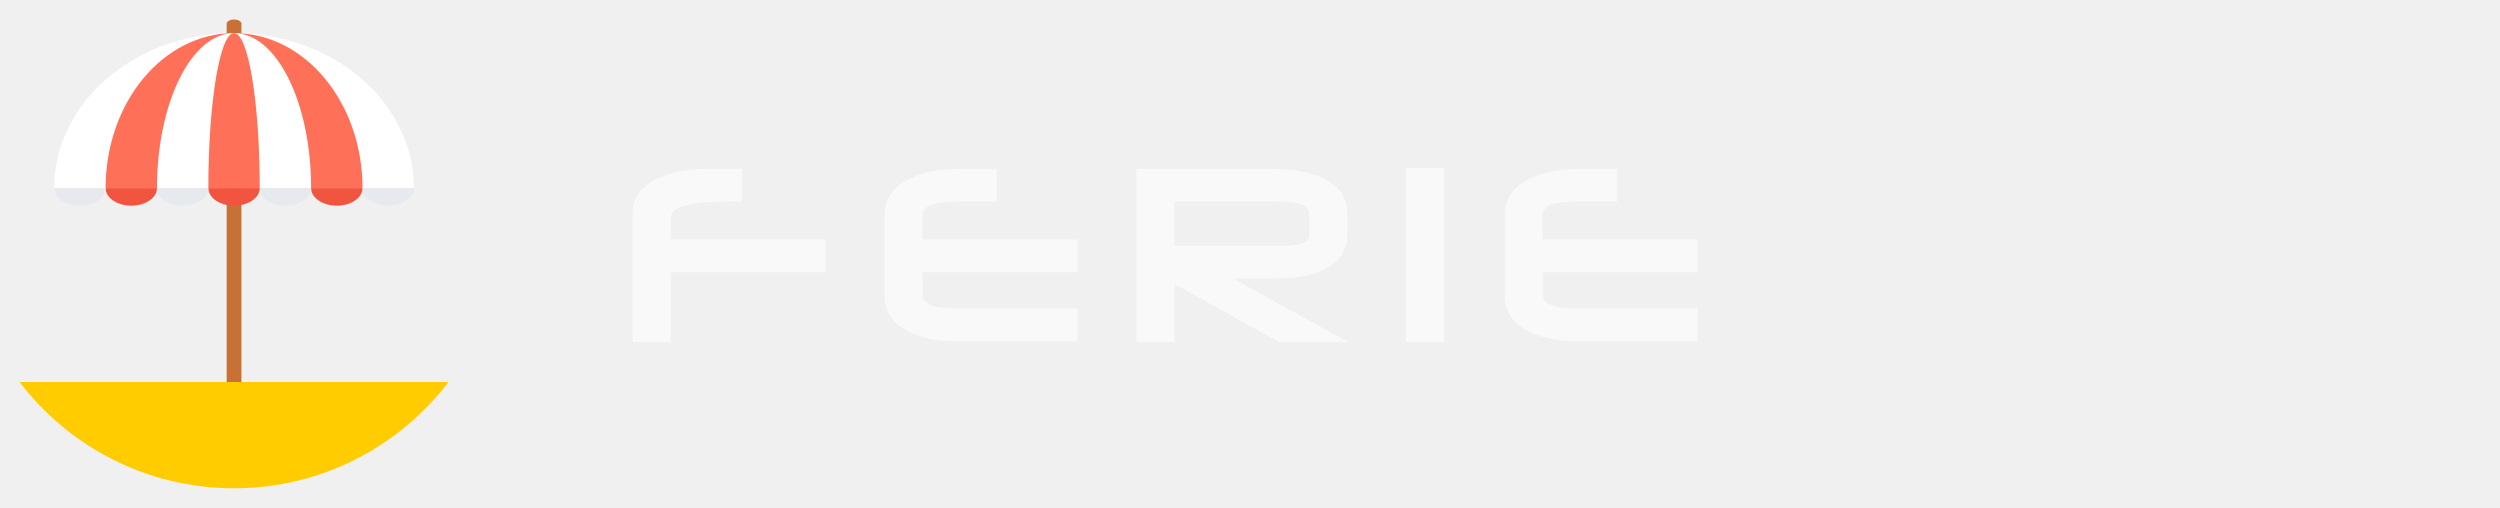
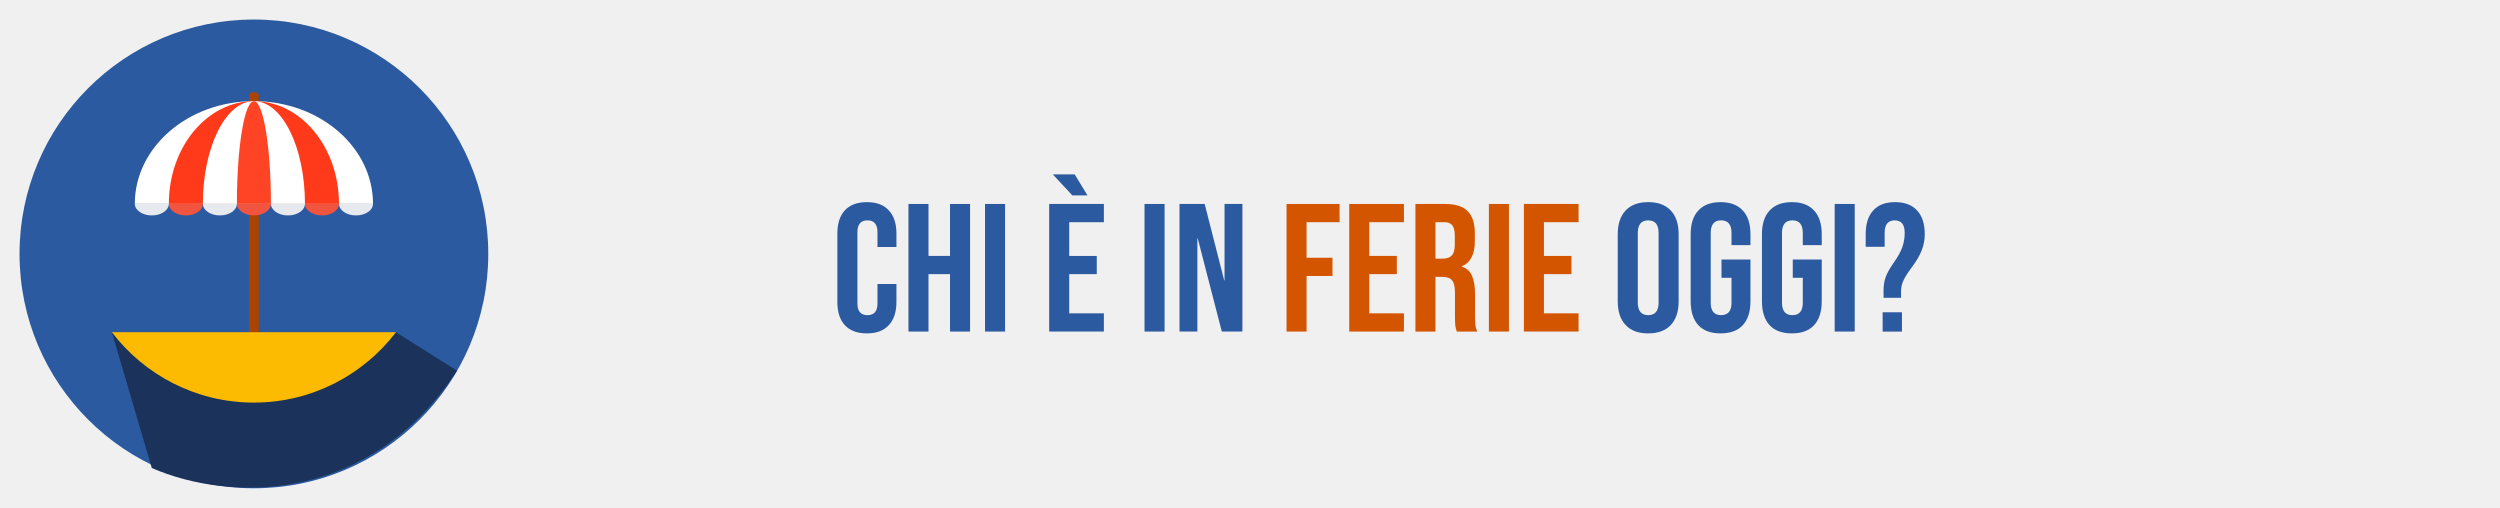
<svg xmlns="http://www.w3.org/2000/svg" version="1.1" id="Layer_1" x="0px" y="0px" viewBox="0 0 256 52" xml:space="preserve" width="256" height="52">
  <defs id="defs53">










	
	






		
		
		
	














	
	
	
	
	
	
	
	
	
	
	
	
	
	

</defs>
  <g id="g20">
</g>
  <g id="g22">
</g>
  <g id="g24">
</g>
  <g id="g26">
</g>
  <g id="g28">
</g>
  <g id="g30">
</g>
  <g id="g32">
</g>
  <g id="g34">
</g>
  <g id="g36">
</g>
  <g id="g38">
</g>
  <g id="g40">
</g>
  <g id="g42">
</g>
  <g id="g44">
</g>
  <g id="g46">
</g>
  <g id="g48">
</g>
  <g id="g20-0" transform="translate(-244.0268,19.04047)">
</g>
  <g id="g22-6" transform="translate(-244.0268,19.04047)">
</g>
  <g id="g24-1" transform="translate(-244.0268,19.04047)">
</g>
  <g id="g26-5" transform="translate(-244.0268,19.04047)">
</g>
  <g id="g28-5" transform="translate(-244.0268,19.04047)">
</g>
  <g id="g30-4" transform="translate(-244.0268,19.04047)">
</g>
  <g id="g32-7" transform="translate(-244.0268,19.04047)">
</g>
  <g id="g34-6" transform="translate(-244.0268,19.04047)">
</g>
  <g id="g36-5" transform="translate(-244.0268,19.04047)">
</g>
  <g id="g38-6" transform="translate(-244.0268,19.04047)">
</g>
  <g id="g40-9" transform="translate(-244.0268,19.04047)">
</g>
  <g id="g42-3" transform="translate(-244.0268,19.04047)">
</g>
  <g id="g44-7" transform="translate(-244.0268,19.04047)">
</g>
  <g id="g46-4" transform="translate(-244.0268,19.04047)">
</g>
  <g id="g48-5" transform="translate(-244.0268,19.04047)">
</g>
  <g id="g714" transform="translate(-894.2812,-113.6921)">
</g>
  <g id="g716" transform="translate(-894.2812,-113.6921)">
</g>
  <g id="g718" transform="translate(-894.2812,-113.6921)">
</g>
  <g id="g720" transform="translate(-894.2812,-113.6921)">
</g>
  <g id="g722" transform="translate(-894.2812,-113.6921)">
</g>
  <g id="g724" transform="translate(-894.2812,-113.6921)">
</g>
  <g id="g726" transform="translate(-894.2812,-113.6921)">
</g>
  <g id="g728" transform="translate(-894.2812,-113.6921)">
</g>
  <g id="g730" transform="translate(-894.2812,-113.6921)">
</g>
  <g id="g732" transform="translate(-894.2812,-113.6921)">
</g>
  <g id="g734" transform="translate(-894.2812,-113.6921)">
</g>
  <g id="g736" transform="translate(-894.2812,-113.6921)">
</g>
  <g id="g738" transform="translate(-894.2812,-113.6921)">
</g>
  <g id="g740" transform="translate(-894.2812,-113.6921)">
</g>
  <g id="g742" transform="translate(-894.2812,-113.6921)">
</g>
  <g id="g11096" transform="matrix(0.09242855,-0.02476616,0.02476616,0.09242855,-126.4866,32.60595)">
</g>
  <g id="g11098" transform="matrix(0.09242855,-0.02476616,0.02476616,0.09242855,-126.4866,32.60595)">
</g>
  <g id="g11100" transform="matrix(0.09242855,-0.02476616,0.02476616,0.09242855,-126.4866,32.60595)">
</g>
  <g id="g11102" transform="matrix(0.09242855,-0.02476616,0.02476616,0.09242855,-126.4866,32.60595)">
</g>
  <g id="g11104" transform="matrix(0.09242855,-0.02476616,0.02476616,0.09242855,-126.4866,32.60595)">
</g>
  <g id="g11106" transform="matrix(0.09242855,-0.02476616,0.02476616,0.09242855,-126.4866,32.60595)">
</g>
  <g id="g11108" transform="matrix(0.09242855,-0.02476616,0.02476616,0.09242855,-126.4866,32.60595)">
</g>
  <g id="g11110" transform="matrix(0.09242855,-0.02476616,0.02476616,0.09242855,-126.4866,32.60595)">
</g>
  <g id="g11112" transform="matrix(0.09242855,-0.02476616,0.02476616,0.09242855,-126.4866,32.60595)">
</g>
  <g id="g11114" transform="matrix(0.09242855,-0.02476616,0.02476616,0.09242855,-126.4866,32.60595)">
</g>
  <g id="g11116" transform="matrix(0.09242855,-0.02476616,0.02476616,0.09242855,-126.4866,32.60595)">
</g>
  <g id="g11118" transform="matrix(0.09242855,-0.02476616,0.02476616,0.09242855,-126.4866,32.60595)">
</g>
  <g id="g11120" transform="matrix(0.09242855,-0.02476616,0.02476616,0.09242855,-126.4866,32.60595)">
</g>
  <g id="g11122" transform="matrix(0.09242855,-0.02476616,0.02476616,0.09242855,-126.4866,32.60595)">
</g>
  <g id="g11124" transform="matrix(0.09242855,-0.02476616,0.02476616,0.09242855,-126.4866,32.60595)">
</g>
-   <g id="g2478" transform="matrix(1.363112,0,0,1.363112,34.18448,-93.00797)">
-     <path style="fill:#c87137;stroke-width:0.08" d="M -6.941,97.788 V 70.013 c 0,-0.177 -0.249,-0.314 -0.555,-0.314 -0.306,0 -0.555,0.145 -0.555,0.314 v 27.783 h 1.11 z" id="path787" />
-     <path style="fill:#ffffff;stroke-width:0.08" d="m -7.496,70.721 v 0 c -7.462,0 -13.51,5.219 -13.51,11.652 v 0 H 6.014 v 0 c 0,-6.441 -6.047,-11.652 -13.51,-11.652 z" id="path789" />
-     <path style="fill:#ff7058;stroke-width:0.08" d="m -7.496,70.721 v 0 c -5.331,0 -9.65,5.219 -9.65,11.652 v 0 H 2.154 v 0 c 0,-6.441 -4.318,-11.652 -9.65,-11.652 z" id="path791" />
-     <path style="fill:#ffffff;stroke-width:0.08" d="m -7.496,70.721 v 0 c -3.2,0 -5.79,5.219 -5.79,11.652 v 0 h 11.58 v 0 c 0,-6.441 -2.589,-11.652 -5.79,-11.652 z" id="path793" />
-     <path style="fill:#ff7058;stroke-width:0.08" d="m -7.496,70.721 v 0 c -1.07,0 -1.93,5.219 -1.93,11.652 v 0 h 3.86 v 0 c 0,-6.441 -0.86,-11.652 -1.93,-11.652 z" id="path795" />
-     <path style="fill:#e6e9ee;stroke-width:0.08" d="m 6.014,82.365 c 0,0.732 -0.86,1.319 -1.93,1.319 -1.07,0 -1.93,-0.595 -1.93,-1.319" id="path797" />
-     <path style="fill:#f1543f;stroke-width:0.08" d="m 2.154,82.365 c 0,0.732 -0.86,1.319 -1.93,1.319 -1.07,0 -1.93,-0.595 -1.93,-1.319" id="path799" />
-     <path style="fill:#e6e9ee;stroke-width:0.08" d="m -1.706,82.365 c 0,0.732 -0.86,1.319 -1.93,1.319 -1.07,0 -1.93,-0.595 -1.93,-1.319" id="path801" />
-     <path style="fill:#f1543f;stroke-width:0.08" d="m -5.566,82.365 c 0,0.732 -0.86,1.319 -1.93,1.319 -1.07,0 -1.93,-0.595 -1.93,-1.319" id="path803" />
-     <path style="fill:#e6e9ee;stroke-width:0.08" d="m -9.426,82.365 c 0,0.732 -0.86,1.319 -1.93,1.319 -1.07,0 -1.93,-0.595 -1.93,-1.319" id="path805" />
-     <path style="fill:#f1543f;stroke-width:0.08" d="m -13.286,82.365 c 0,0.732 -0.86,1.319 -1.93,1.319 -1.07,0 -1.93,-0.595 -1.93,-1.319" id="path807" />
-     <path style="fill:#e6e9ee;stroke-width:0.08" d="m -17.146,82.365 c 0,0.732 -0.86,1.319 -1.93,1.319 -1.07,0 -1.93,-0.595 -1.93,-1.319" id="path809" />
-     <path style="fill:#ffcc00;stroke-width:0.08" d="m -7.496,104.913 c 6.57,0 12.416,-3.136 16.115,-7.985 H -23.611 c 3.699,4.849 9.545,7.985 16.115,7.985 z" id="path811" />
-   </g>
-   <g id="g2485" transform="translate(15.68899,-78.7951)">
-     <path d="M 68.847,106.666 H 52.998 v 7.151 H 49.105 V 100.426 q 0,-2.223 2.706,-3.41 2.085,-0.925 4.666,-0.925 h 3.838 v 3.327 q -2.982,0 -4.183,0.138 -3.134,0.345 -3.134,1.532 v 2.223 h 15.849 z" id="path2115" style="font-size:28.273px;font-family:Neuropolitical;-inkscape-font-specification:Neuropolitical;letter-spacing:4.544px;fill:#f9f9f9;stroke-width:6.059;stroke-linecap:round;stroke-linejoin:round" />
-     <path d="m 94.651,113.735 h -12.48 q -2.733,0 -4.721,-0.939 -2.554,-1.242 -2.554,-3.672 v -8.338 q 0,-2.513 2.651,-3.741 2.029,-0.953 4.887,-0.953 h 3.962 v 3.327 h -3.769 q -3.866,0 -3.866,1.367 v 2.526 h 15.89 v 3.355 H 78.789 v 2.347 q 0,1.367 3.52,1.367 h 12.342 z" id="path2117" style="font-size:28.273px;font-family:Neuropolitical;-inkscape-font-specification:Neuropolitical;letter-spacing:4.544px;fill:#f9f9f9;stroke-width:6.059;stroke-linecap:round;stroke-linejoin:round" />
-     <path d="m 122.402,113.845 h -7.082 l -10.741,-5.964 v 5.964 h -3.893 V 96.091 h 13.833 q 3.065,0 5.039,0.856 2.733,1.173 2.733,3.81 v 2.029 q 0,2.485 -2.513,3.645 -1.878,0.87 -4.694,0.87 h -4.528 z m -4.004,-11.031 v -2.126 q 0,-1.27 -3.41,-1.27 h -10.409 v 4.556 h 11.1 q 2.72,0 2.72,-1.16 z" id="path2119" style="font-size:28.273px;font-family:Neuropolitical;-inkscape-font-specification:Neuropolitical;letter-spacing:4.544px;fill:#f9f9f9;stroke-width:6.059;stroke-linecap:round;stroke-linejoin:round" />
-     <path d="m 132.192,113.831 h -3.893 v -17.837 h 3.893 z" id="path2121" style="font-size:28.273px;font-family:Neuropolitical;-inkscape-font-specification:Neuropolitical;letter-spacing:4.544px;fill:#f9f9f9;stroke-width:6.059;stroke-linecap:round;stroke-linejoin:round" />
-     <path d="m 158.162,113.735 h -12.48 q -2.733,0 -4.721,-0.939 -2.554,-1.242 -2.554,-3.672 v -8.338 q 0,-2.513 2.651,-3.741 2.029,-0.953 4.887,-0.953 h 3.962 v 3.327 h -3.769 q -3.866,0 -3.866,1.367 v 2.526 h 15.89 v 3.355 H 142.3 v 2.347 q 0,1.367 3.52,1.367 h 12.342 z" id="path2123" style="font-size:28.273px;font-family:Neuropolitical;-inkscape-font-specification:Neuropolitical;letter-spacing:4.544px;fill:#f9f9f9;stroke-width:6.059;stroke-linecap:round;stroke-linejoin:round" />
-   </g>
+   <g id="g20-5" transform="translate(-67.16986,69.29086)">
+ </g>
+   <g id="g22-3" transform="translate(-67.16986,69.29086)">
+ </g>
+   <g id="g24-5" transform="translate(-67.16986,69.29086)">
+ </g>
+   <g id="g26-6" transform="translate(-67.16986,69.29086)">
+ </g>
+   <g id="g28-2" transform="translate(-67.16986,69.29086)">
+ </g>
+   <g id="g30-9" transform="translate(-67.16986,69.29086)">
+ </g>
+   <g id="g32-1" transform="translate(-67.16986,69.29086)">
+ </g>
+   <g id="g34-2" transform="translate(-67.16986,69.29086)">
+ </g>
+   <g id="g36-7" transform="translate(-67.16986,69.29086)">
+ </g>
+   <g id="g38-0" transform="translate(-67.16986,69.29086)">
+ </g>
+   <g id="g40-93" transform="translate(-67.16986,69.29086)">
+ </g>
+   <g id="g42-6" transform="translate(-67.16986,69.29086)">
+ </g>
+   <g id="g44-0" transform="translate(-67.16986,69.29086)">
+ </g>
+   <g id="g46-6" transform="translate(-67.16986,69.29086)">
+ </g>
+   <g id="g48-2" transform="translate(-67.16986,69.29086)">
+ </g>
+   <g id="g20-0-6" transform="translate(-311.1966,88.33133)">
+ </g>
+   <g id="g22-6-1" transform="translate(-311.1966,88.33133)">
+ </g>
+   <g id="g24-1-8" transform="translate(-311.1966,88.33133)">
+ </g>
+   <g id="g26-5-7" transform="translate(-311.1966,88.33133)">
+ </g>
+   <g id="g28-5-9" transform="translate(-311.1966,88.33133)">
+ </g>
+   <g id="g30-4-2" transform="translate(-311.1966,88.33133)">
+ </g>
+   <g id="g32-7-0" transform="translate(-311.1966,88.33133)">
+ </g>
+   <g id="g34-6-2" transform="translate(-311.1966,88.33133)">
+ </g>
+   <g id="g36-5-3" transform="translate(-311.1966,88.33133)">
+ </g>
+   <g id="g38-6-7" transform="translate(-311.1966,88.33133)">
+ </g>
+   <g id="g40-9-5" transform="translate(-311.1966,88.33133)">
+ </g>
+   <g id="g42-3-9" transform="translate(-311.1966,88.33133)">
+ </g>
+   <g id="g44-7-2" transform="translate(-311.1966,88.33133)">
+ </g>
+   <g id="g46-4-2" transform="translate(-311.1966,88.33133)">
+ </g>
+   <g id="g48-5-8" transform="translate(-311.1966,88.33133)">
+ </g>
+   <g id="g714-9" transform="translate(-961.4511,-44.40123)">
+ </g>
+   <g id="g716-7" transform="translate(-961.4511,-44.40123)">
+ </g>
+   <g id="g718-3" transform="translate(-961.4511,-44.40123)">
+ </g>
+   <g id="g720-6" transform="translate(-961.4511,-44.40123)">
+ </g>
+   <g id="g722-1" transform="translate(-961.4511,-44.40123)">
+ </g>
+   <g id="g724-2" transform="translate(-961.4511,-44.40123)">
+ </g>
+   <g id="g726-9" transform="translate(-961.4511,-44.40123)">
+ </g>
+   <g id="g728-3" transform="translate(-961.4511,-44.40123)">
+ </g>
+   <g id="g730-1" transform="translate(-961.4511,-44.40123)">
+ </g>
+   <g id="g732-9" transform="translate(-961.4511,-44.40123)">
+ </g>
+   <g id="g734-4" transform="translate(-961.4511,-44.40123)">
+ </g>
+   <g id="g736-7" transform="translate(-961.4511,-44.40123)">
+ </g>
+   <g id="g738-8" transform="translate(-961.4511,-44.40123)">
+ </g>
+   <g id="g740-4" transform="translate(-961.4511,-44.40123)">
+ </g>
+   <g id="g742-5" transform="translate(-961.4511,-44.40123)">
+ </g>
+   <g id="g11096-0" transform="matrix(0.09242855,-0.02476616,0.02476616,0.09242855,-193.6565,101.8968)">
+ </g>
+   <g id="g11098-3" transform="matrix(0.09242855,-0.02476616,0.02476616,0.09242855,-193.6565,101.8968)">
+ </g>
+   <g id="g11100-6" transform="matrix(0.09242855,-0.02476616,0.02476616,0.09242855,-193.6565,101.8968)">
+ </g>
+   <g id="g11102-1" transform="matrix(0.09242855,-0.02476616,0.02476616,0.09242855,-193.6565,101.8968)">
+ </g>
+   <g id="g11104-0" transform="matrix(0.09242855,-0.02476616,0.02476616,0.09242855,-193.6565,101.8968)">
+ </g>
+   <g id="g11106-6" transform="matrix(0.09242855,-0.02476616,0.02476616,0.09242855,-193.6565,101.8968)">
+ </g>
+   <g id="g11108-3" transform="matrix(0.09242855,-0.02476616,0.02476616,0.09242855,-193.6565,101.8968)">
+ </g>
+   <g id="g11110-2" transform="matrix(0.09242855,-0.02476616,0.02476616,0.09242855,-193.6565,101.8968)">
+ </g>
+   <g id="g11112-0" transform="matrix(0.09242855,-0.02476616,0.02476616,0.09242855,-193.6565,101.8968)">
+ </g>
+   <g id="g11114-6" transform="matrix(0.09242855,-0.02476616,0.02476616,0.09242855,-193.6565,101.8968)">
+ </g>
+   <g id="g11116-1" transform="matrix(0.09242855,-0.02476616,0.02476616,0.09242855,-193.6565,101.8968)">
+ </g>
+   <g id="g11118-5" transform="matrix(0.09242855,-0.02476616,0.02476616,0.09242855,-193.6565,101.8968)">
+ </g>
+   <g id="g11120-5" transform="matrix(0.09242855,-0.02476616,0.02476616,0.09242855,-193.6565,101.8968)">
+ </g>
+   <g id="g11122-4" transform="matrix(0.09242855,-0.02476616,0.02476616,0.09242855,-193.6565,101.8968)">
+ </g>
+   <g id="g11124-7" transform="matrix(0.09242855,-0.02476616,0.02476616,0.09242855,-193.6565,101.8968)">
+ </g>
+   <circle style="fill:#2c5aa0;fill-opacity:1;stroke-width:0.094" cx="26" cy="26" r="24" id="circle2" />
+   <path style="fill:#aa4400;stroke-width:0.073" d="M 26.501,34.794 V 9.72 c 0,-0.16 -0.225,-0.283 -0.501,-0.283 -0.276,0 -0.501,0.131 -0.501,0.283 V 34.801 h 1.002 z" id="path787-6" />
+   <path style="fill:#ffffff;stroke-width:0.073" d="m 26,10.358 v 0 c -6.737,0 -12.196,4.711 -12.196,10.519 v 0 h 24.392 v 0 c 0,-5.815 -5.459,-10.519 -12.196,-10.519 z" id="path789-5" />
+   <path style="fill:#ff3a1a;stroke-width:0.073;fill-opacity:1" d="m 26,10.358 v 0 c -4.813,0 -8.711,4.711 -8.711,10.519 v 0 H 34.711 v 0 c 0,-5.815 -3.898,-10.519 -8.711,-10.519 z" id="path791-6" />
+   <path style="fill:#ffffff;stroke-width:0.073" d="m 26,10.358 v 0 c -2.889,0 -5.227,4.711 -5.227,10.519 v 0 h 10.454 v 0 c 0,-5.815 -2.338,-10.519 -5.227,-10.519 z" id="path793-9" />
+   <path style="fill:#ff4425;stroke-width:0.073;fill-opacity:1" d="m 26,10.358 v 0 c -0.965,0 -1.742,4.711 -1.742,10.519 v 0 h 3.485 v 0 c 0,-5.815 -0.777,-10.519 -1.742,-10.519 z" id="path795-3" />
+   <path style="fill:#e6e9ee;stroke-width:0.073" d="m 38.196,20.87 c 0,0.661 -0.777,1.191 -1.742,1.191 -0.966,0 -1.742,-0.537 -1.742,-1.191" id="path797-7" />
+   <path style="fill:#f1543f;stroke-width:0.073" d="m 34.711,20.87 c 0,0.661 -0.777,1.191 -1.742,1.191 -0.965,0 -1.742,-0.537 -1.742,-1.191" id="path799-4" />
+   <path style="fill:#e6e9ee;stroke-width:0.073" d="m 31.227,20.87 c 0,0.661 -0.777,1.191 -1.742,1.191 -0.965,0 -1.742,-0.537 -1.742,-1.191" id="path801-5" />
+   <path style="fill:#f1543f;stroke-width:0.073" d="m 27.742,20.87 c 0,0.661 -0.777,1.191 -1.742,1.191 -0.965,0 -1.742,-0.537 -1.742,-1.191" id="path803-2" />
+   <path style="fill:#e6e9ee;stroke-width:0.073" d="m 24.258,20.87 c 0,0.661 -0.777,1.191 -1.742,1.191 -0.965,0 -1.742,-0.537 -1.742,-1.191" id="path805-5" />
+   <path style="fill:#f1543f;stroke-width:0.073" d="m 20.773,20.87 c 0,0.661 -0.777,1.191 -1.742,1.191 -0.966,0 -1.742,-0.537 -1.742,-1.191" id="path807-4" />
+   <path style="fill:#e6e9ee;stroke-width:0.073" d="m 17.289,20.87 c 0,0.661 -0.777,1.191 -1.742,1.191 -0.965,0 -1.742,-0.537 -1.742,-1.191" id="path809-7" />
+   <path style="fill:#1b335a;fill-opacity:1;stroke-width:0.094" d="m 46.808,37.959 -6.261,-3.942 c -4.094,3.158 -15.324,5.554 -29.096,0 l 4.094,13.909 c 8.068,3.501 22.303,3.674 31.262,-9.968 z" id="path4" />
+   <path style="fill:#fcbb00;stroke-width:0.073;fill-opacity:1" d="m 26,41.225 c 5.931,0 11.209,-2.831 14.548,-7.209 H 11.452 c 3.339,4.377 8.617,7.209 14.548,7.209 z" id="path811-4" />
+   <path d="m 88.77,34.139 q -1.475,0 -2.259,-0.84 -0.765,-0.84 -0.765,-2.371 V 23.909 q 0,-1.531 0.765,-2.371 0.784,-0.84 2.259,-0.84 1.475,0 2.24,0.84 0.784,0.84 0.784,2.371 v 1.381 h -1.941 v -1.512 q 0,-1.213 -1.027,-1.213 -1.027,0 -1.027,1.213 v 7.299 q 0,1.195 1.027,1.195 1.027,0 1.027,-1.195 V 29.08 H 91.794 v 1.848 q 0,1.531 -0.784,2.371 -0.765,0.84 -2.24,0.84 z" style="font-size:18.667px;font-family:'Bebas Neue';-inkscape-font-specification:'Bebas Neue';text-align:center;text-anchor:middle;fill:#2c5aa0;stroke-width:4;stroke-linecap:round;stroke-linejoin:round;fill-opacity:1" id="path1101" />
+   <path d="m 93.026,20.885 h 2.053 v 5.32 h 2.203 v -5.32 h 2.053 v 13.067 h -2.053 v -5.88 h -2.203 v 5.88 h -2.053 z" style="font-size:18.667px;font-family:'Bebas Neue';-inkscape-font-specification:'Bebas Neue';text-align:center;text-anchor:middle;fill:#2c5aa0;stroke-width:4;stroke-linecap:round;stroke-linejoin:round;fill-opacity:1" id="path1103" />
+   <path d="m 100.866,20.885 h 2.053 v 13.067 h -2.053 z" style="font-size:18.667px;font-family:'Bebas Neue';-inkscape-font-specification:'Bebas Neue';text-align:center;text-anchor:middle;fill:#2c5aa0;stroke-width:4;stroke-linecap:round;stroke-linejoin:round;fill-opacity:1" id="path1105" />
+   <path d="m 107.437,20.885 h 5.6 v 1.867 h -3.547 v 3.453 h 2.819 v 1.867 h -2.819 v 4.013 h 3.547 v 1.867 h -5.6 z m 0.373,-3.024 h 2.24 l 1.307,2.147 h -1.549 z" style="font-size:18.667px;font-family:'Bebas Neue';-inkscape-font-specification:'Bebas Neue';text-align:center;text-anchor:middle;fill:#2c5aa0;stroke-width:4;stroke-linecap:round;stroke-linejoin:round;fill-opacity:1" id="path1107" />
+   <path d="m 117.199,20.885 h 2.053 v 13.067 h -2.053 z" style="font-size:18.667px;font-family:'Bebas Neue';-inkscape-font-specification:'Bebas Neue';text-align:center;text-anchor:middle;fill:#2c5aa0;stroke-width:4;stroke-linecap:round;stroke-linejoin:round;fill-opacity:1" id="path1109" />
+   <path d="m 120.783,20.885 h 2.576 l 1.997,7.821 h 0.037 v -7.821 h 1.829 v 13.067 h -2.109 l -2.464,-9.539 h -0.037 v 9.539 h -1.829 z" style="font-size:18.667px;font-family:'Bebas Neue';-inkscape-font-specification:'Bebas Neue';text-align:center;text-anchor:middle;fill:#2c5aa0;stroke-width:4;stroke-linecap:round;stroke-linejoin:round;fill-opacity:1" id="path1111" />
+   <path d="m 131.741,20.885 h 5.432 v 1.867 h -3.379 v 3.64 h 2.651 v 1.867 h -2.651 v 5.693 h -2.053 z" style="font-size:18.667px;font-family:'Bebas Neue';-inkscape-font-specification:'Bebas Neue';text-align:center;text-anchor:middle;fill:#d45500;stroke-width:4;stroke-linecap:round;stroke-linejoin:round" id="path1113" />
+   <path d="m 138.162,20.885 h 5.6 v 1.867 h -3.547 v 3.453 h 2.819 v 1.867 h -2.819 v 4.013 h 3.547 v 1.867 h -5.6 z" style="font-size:18.667px;font-family:'Bebas Neue';-inkscape-font-specification:'Bebas Neue';text-align:center;text-anchor:middle;fill:#d45500;stroke-width:4;stroke-linecap:round;stroke-linejoin:round" id="path1115" />
+   <path d="m 144.938,20.885 h 3.043 q 1.587,0 2.315,0.747 0.728,0.728 0.728,2.259 v 0.803 q 0,2.035 -1.344,2.576 v 0.037 q 0.747,0.224 1.045,0.915 0.317,0.691 0.317,1.848 v 2.296 q 0,0.56 0.037,0.915 0.037,0.336 0.187,0.672 h -2.091 q -0.112,-0.317 -0.149,-0.597 -0.037,-0.28 -0.037,-1.008 v -2.389 q 0,-0.896 -0.299,-1.251 -0.28,-0.355 -0.989,-0.355 h -0.709 v 5.6 H 144.938 Z m 2.8,5.6 q 0.616,0 0.915,-0.317 0.317,-0.317 0.317,-1.064 v -1.008 q 0,-0.709 -0.261,-1.027 -0.243,-0.317 -0.784,-0.317 h -0.933 v 3.733 z" style="font-size:18.667px;font-family:'Bebas Neue';-inkscape-font-specification:'Bebas Neue';text-align:center;text-anchor:middle;fill:#d45500;stroke-width:4;stroke-linecap:round;stroke-linejoin:round" id="path1117" />
+   <path d="m 152.461,20.885 h 2.053 v 13.067 h -2.053 z" style="font-size:18.667px;font-family:'Bebas Neue';-inkscape-font-specification:'Bebas Neue';text-align:center;text-anchor:middle;fill:#d45500;stroke-width:4;stroke-linecap:round;stroke-linejoin:round" id="path1119" />
+   <path d="m 156.045,20.885 h 5.6 v 1.867 H 158.098 v 3.453 h 2.819 v 1.867 H 158.098 v 4.013 h 3.547 v 1.867 h -5.6 z" style="font-size:18.667px;font-family:'Bebas Neue';-inkscape-font-specification:'Bebas Neue';text-align:center;text-anchor:middle;fill:#d45500;stroke-width:4;stroke-linecap:round;stroke-linejoin:round" id="path1121" />
+   <path d="m 168.775,34.139 q -1.512,0 -2.315,-0.859 -0.803,-0.859 -0.803,-2.427 v -6.869 q 0,-1.568 0.803,-2.427 0.803,-0.859 2.315,-0.859 1.512,0 2.315,0.859 0.803,0.859 0.803,2.427 v 6.869 q 0,1.568 -0.803,2.427 -0.803,0.859 -2.315,0.859 z m 0,-1.867 q 1.064,0 1.064,-1.288 v -7.131 q 0,-1.288 -1.064,-1.288 -1.064,0 -1.064,1.288 v 7.131 q 0,1.288 1.064,1.288 z" style="font-size:18.667px;font-family:'Bebas Neue';-inkscape-font-specification:'Bebas Neue';text-align:center;text-anchor:middle;fill:#2c5aa0;stroke-width:4;stroke-linecap:round;stroke-linejoin:round;fill-opacity:1" id="path1123" />
+   <path d="m 176.186,34.139 q -1.493,0 -2.277,-0.84 -0.784,-0.859 -0.784,-2.445 v -6.869 q 0,-1.587 0.784,-2.427 0.784,-0.859 2.277,-0.859 1.493,0 2.277,0.859 0.784,0.84 0.784,2.427 v 1.12 h -1.941 V 23.853 q 0,-1.288 -1.064,-1.288 -1.064,0 -1.064,1.288 v 7.149 q 0,1.269 1.064,1.269 1.064,0 1.064,-1.269 v -2.557 h -1.027 v -1.867 h 2.968 v 4.275 q 0,1.587 -0.784,2.445 -0.784,0.84 -2.277,0.84 z" style="font-size:18.667px;font-family:'Bebas Neue';-inkscape-font-specification:'Bebas Neue';text-align:center;text-anchor:middle;fill:#2c5aa0;stroke-width:4;stroke-linecap:round;stroke-linejoin:round;fill-opacity:1" id="path1125" />
+   <path d="m 183.485,34.139 q -1.493,0 -2.277,-0.84 -0.784,-0.859 -0.784,-2.445 v -6.869 q 0,-1.587 0.784,-2.427 0.784,-0.859 2.277,-0.859 1.493,0 2.277,0.859 0.784,0.84 0.784,2.427 v 1.12 h -1.941 V 23.853 q 0,-1.288 -1.064,-1.288 -1.064,0 -1.064,1.288 v 7.149 q 0,1.269 1.064,1.269 1.064,0 1.064,-1.269 v -2.557 h -1.027 v -1.867 h 2.968 v 4.275 q 0,1.587 -0.784,2.445 -0.784,0.84 -2.277,0.84 z" style="font-size:18.667px;font-family:'Bebas Neue';-inkscape-font-specification:'Bebas Neue';text-align:center;text-anchor:middle;fill:#2c5aa0;stroke-width:4;stroke-linecap:round;stroke-linejoin:round;fill-opacity:1" id="path1127" />
+   <path d="m 187.871,20.885 h 2.053 v 13.067 h -2.053 z" style="font-size:18.667px;font-family:'Bebas Neue';-inkscape-font-specification:'Bebas Neue';text-align:center;text-anchor:middle;fill:#2c5aa0;stroke-width:4;stroke-linecap:round;stroke-linejoin:round;fill-opacity:1" id="path1129" />
+   <path d="m 192.874,29.715 q 0,-0.691 0.205,-1.307 0.224,-0.635 0.803,-1.456 0.672,-0.952 0.915,-1.643 0.243,-0.691 0.243,-1.456 0,-0.672 -0.261,-0.971 -0.261,-0.317 -0.765,-0.317 -0.504,0 -0.765,0.317 -0.261,0.299 -0.261,0.971 v 1.419 h -1.941 v -1.288 q 0,-1.587 0.765,-2.427 0.765,-0.859 2.24,-0.859 1.493,0 2.259,0.859 0.784,0.84 0.784,2.427 0,0.859 -0.317,1.661 -0.299,0.784 -1.045,1.773 -0.597,0.803 -0.84,1.344 -0.224,0.523 -0.224,1.027 v 0.709 h -1.792 z m -0.093,2.259 h 1.979 v 1.979 h -1.979 z" style="font-size:18.667px;font-family:'Bebas Neue';-inkscape-font-specification:'Bebas Neue';text-align:center;text-anchor:middle;fill:#2c5aa0;stroke-width:4;stroke-linecap:round;stroke-linejoin:round;fill-opacity:1" id="path1131" />
</svg>
